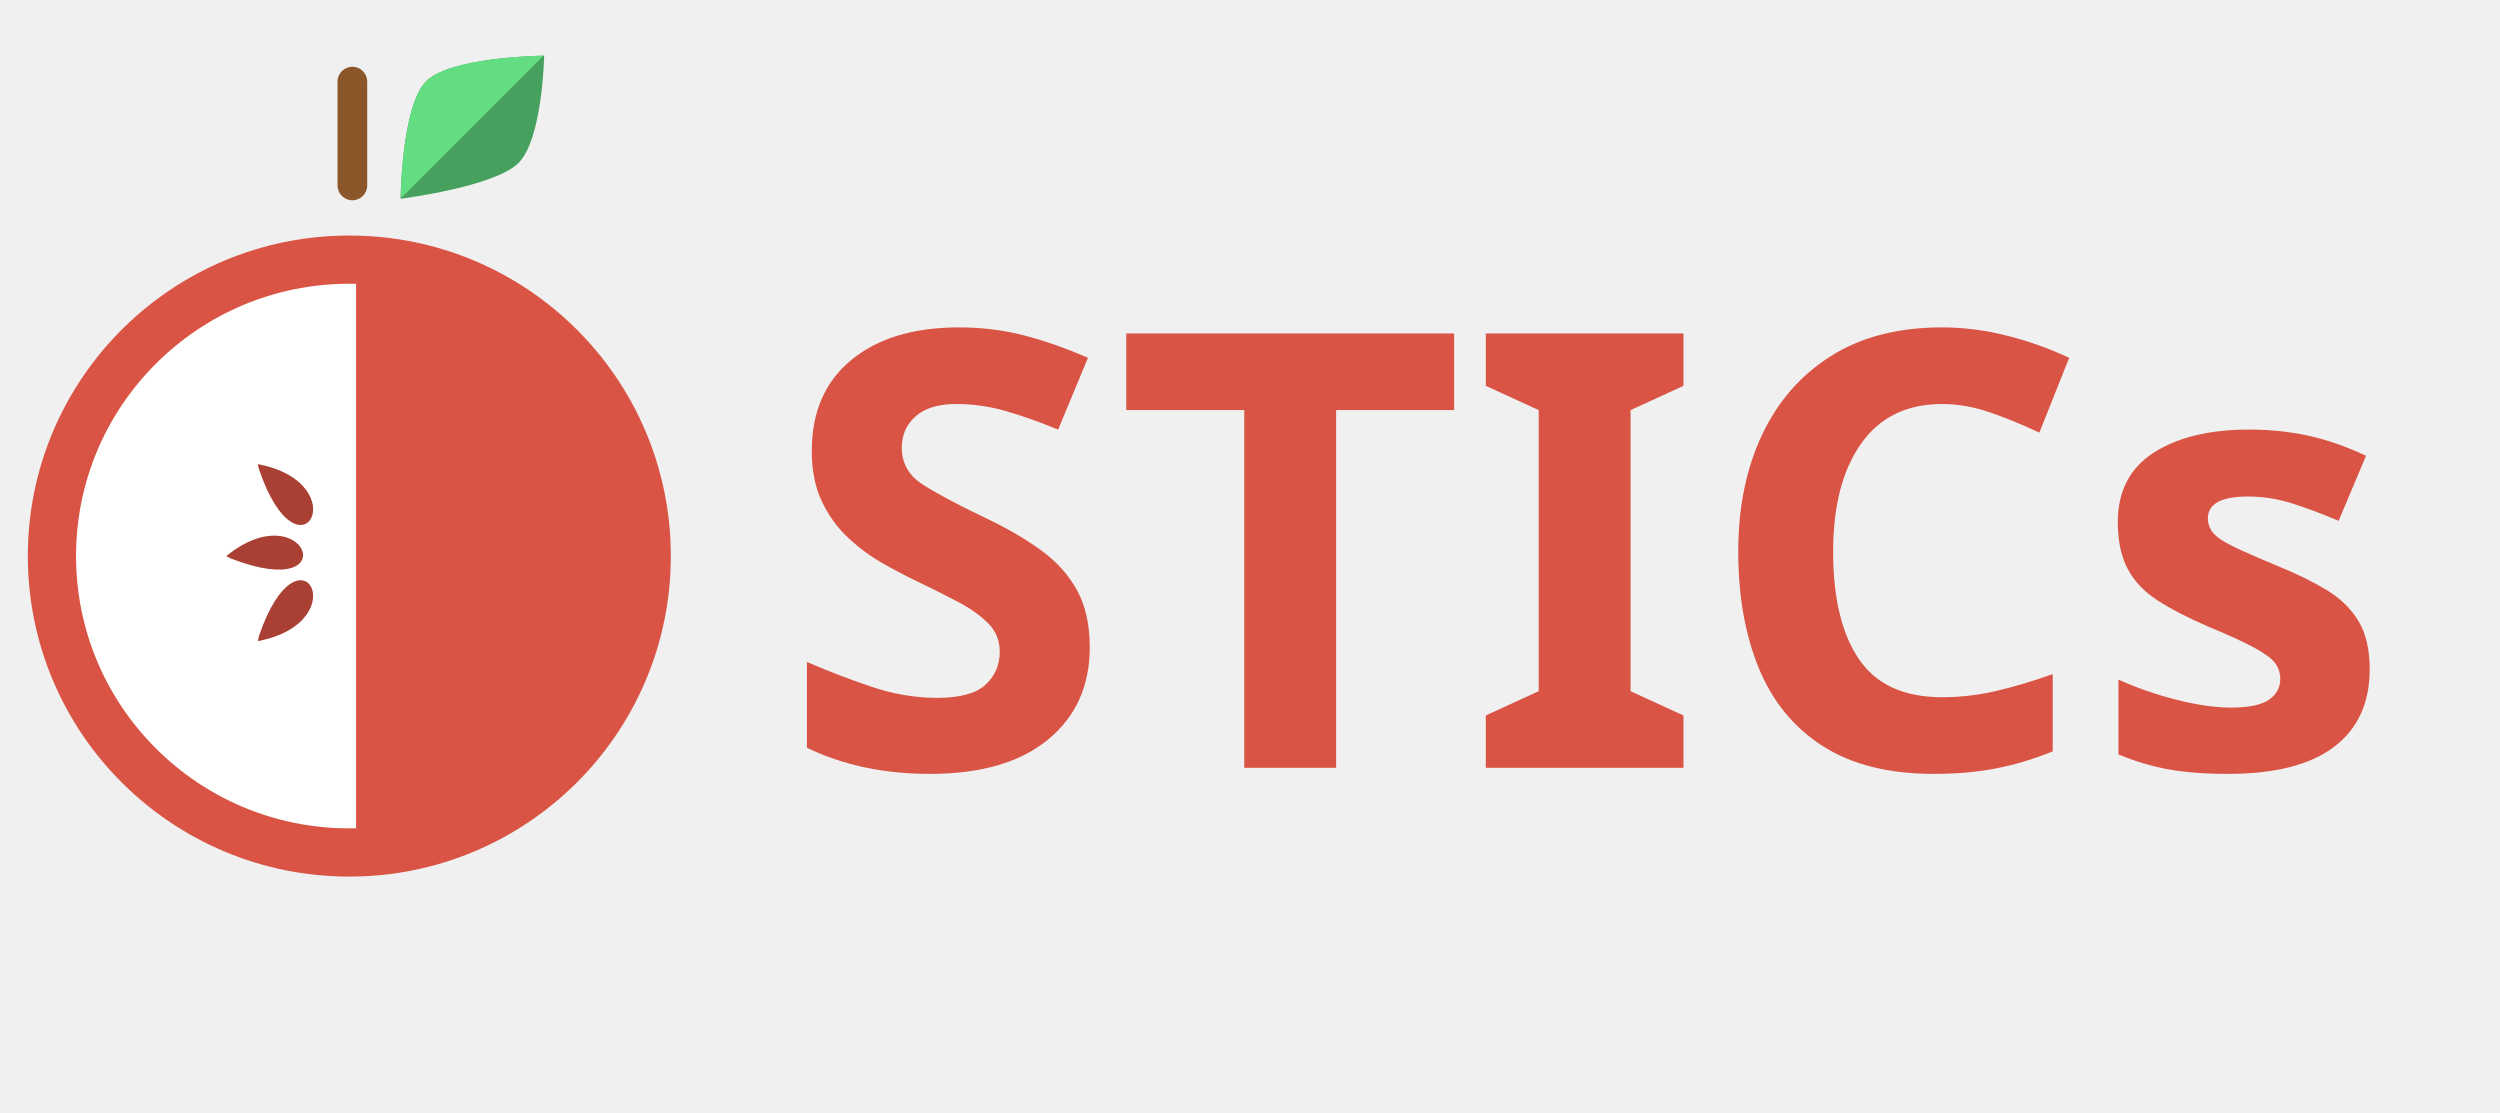
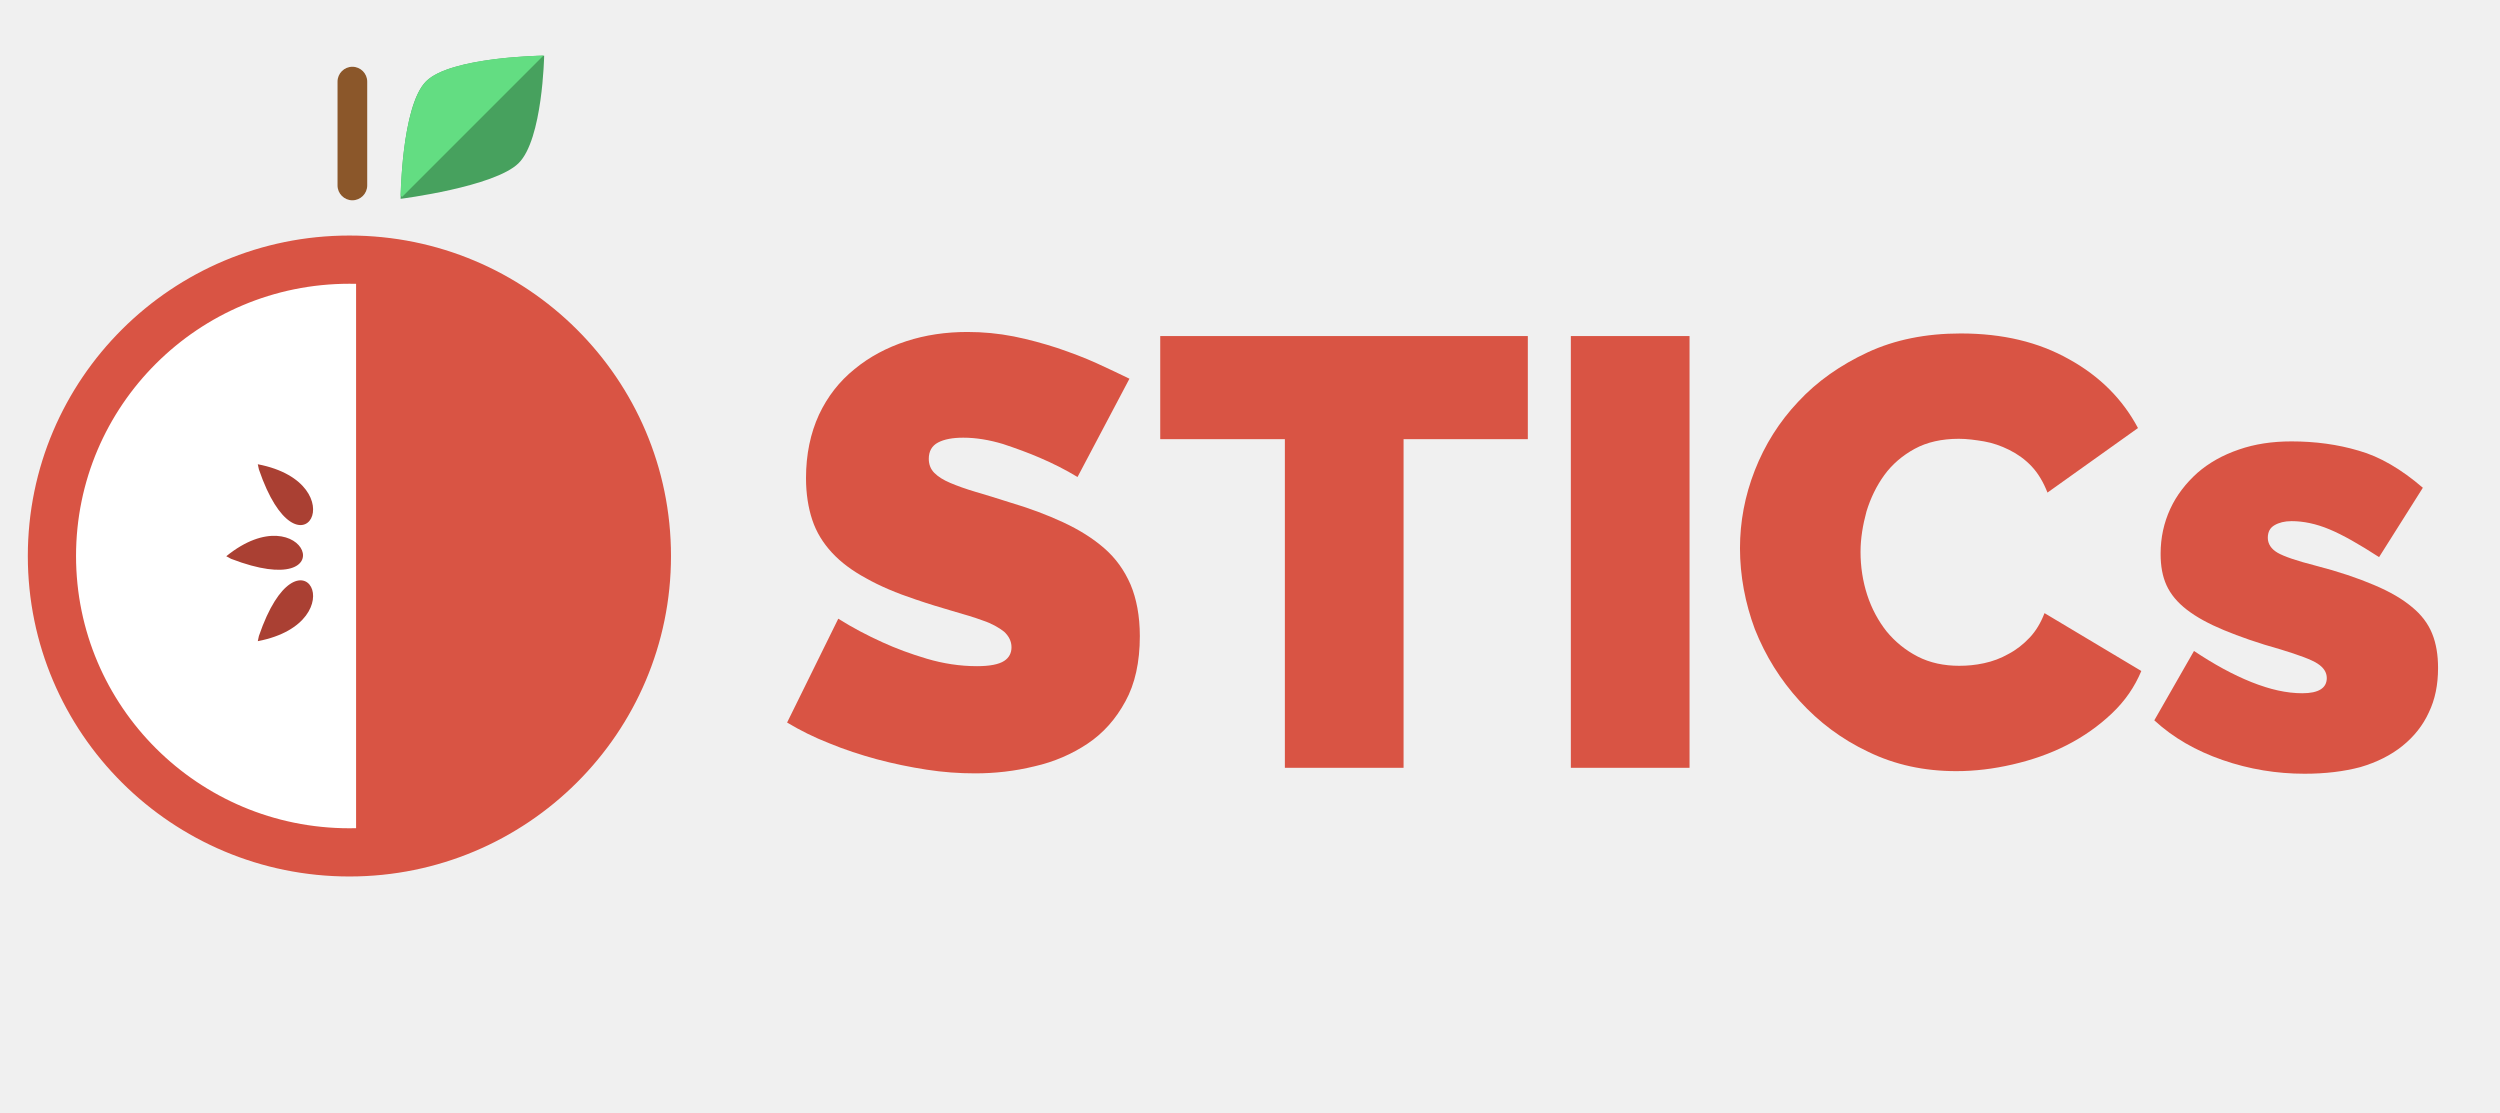
- <svg xmlns="http://www.w3.org/2000/svg" width="674px" height="300px" viewBox="0 0 674 300" version="1.1">
-   <defs />
-   <g id="Page-1" stroke="none" stroke-width="1" fill="none" fill-rule="evenodd">
+ <svg xmlns="http://www.w3.org/2000/svg" version="1.1" id="Layer_1" x="0px" y="0px" viewBox="0 0 674 300" style="enable-background:new 0 0 674 300;" xml:space="preserve">
+   <style type="text/css">
+ 	.st0{fill:#FFFFFF;stroke:#D95444;stroke-width:13;}
+ 	.st1{fill:#AA4033;}
+ 	.st2{fill:#D95444;}
+ 	.st3{fill:#47A15E;}
+ 	.st4{fill:#63DD82;}
+ 	.st5{fill:#8B572A;}
+ 	.st6{enable-background:new    ;}
+ </style>
+   <g id="Page-1">
    <g id="Text-Vertical-Center">
      <g id="Group" transform="translate(14, 15)">
-         <g id="Apple" fill-rule="nonzero">
+         <g id="Apple">
          <g id="apple" transform="translate(0, 55)">
-             <ellipse id="Oval" stroke="#D95444" stroke-width="13" fill="#FFFFFF" cx="80.177" cy="79.914" rx="80.177" ry="79.914" />
-             <g id="seeds" transform="translate(47.00022, 50.66063)" fill="#AA4033">
-               <path d="M5.529,12.729 C26.861,-4.618 38.267,25.575 6.79,13.387 L5.529,12.729 Z" id="Path-2" transform="translate(15.88523, 11.79102) rotate(50) translate(-15.88523, -11.79102) " />
-               <path d="M5.529,45.796 C26.861,28.45 38.267,58.642 6.79,46.455 L5.529,45.796 Z" id="Path-2" transform="translate(15.88523, 44.85889) scale(-1, 1) rotate(-130) translate(-15.88523, -44.85889) " />
-               <path d="M0,29.262 C21.331,11.916 32.738,42.109 1.26,29.921 L0,29.262 Z" id="Path-2" />
+             <ellipse id="Oval" class="st0" cx="80.2" cy="79.9" rx="80.2" ry="79.9" />
+             <g id="seeds" transform="translate(47.00022, 50.66063)">
+               <path id="Path-2" class="st1" d="M8.5,4.5c27,5.2,11.2,33.3,0.3,1.4L8.5,4.5z" />
+               <path id="Path-2_1_" class="st1" d="M8.5,52.2c27-5.2,11.2-33.3,0.3-1.4L8.5,52.2z" />
+               <path id="Path-2_2_" class="st1" d="M0,29.3c21.3-17.3,32.7,12.8,1.3,0.7L0,29.3z" />
            </g>
-             <path d="M82,5 C123.119,5.823 156.198,39.413 156.198,80.728 C156.198,122.044 123.119,155.634 82,156.457 L82,5 Z" id="Combined-Shape" fill="#D95444" />
+             <path id="Combined-Shape" class="st2" d="M82,5c41.1,0.8,74.2,34.4,74.2,75.7s-33.1,74.9-74.2,75.7V5z" />
          </g>
          <g id="leaf" transform="translate(93, 0)">
-             <g id="Mask" transform="translate(20.20607, 19.5) scale(-1, 1) translate(-20.20607, -19.5) translate(0.706066, 0)" fill="#47A15E">
-               <path d="M0,0 C0,0 25.136,0.253 31.794,6.889 C38.452,13.525 38.706,38.579 38.706,38.579 C38.706,38.579 13.418,35.419 6.912,28.934 C0.406,22.45 0,0 0,0 Z" id="path-1" />
+             <g id="Mask" transform="translate(20.20607, 19.5) scale(-1, 1) translate(-20.20607, -19.5) translate(0.706066, 0)">
+               <path id="path-1" class="st3" d="M0,0c0,0,25.1,0.3,31.8,6.9s6.9,31.7,6.9,31.7s-25.3-3.2-31.8-9.6S0,0,0,0z" />
            </g>
-             <g id="Combined-Shape" transform="translate(1, 0)" fill="#63DD82">
-               <path d="M0.019,37.675 C0.14,33.13 1.009,12.772 6.912,6.889 C13.239,0.583 36.255,0.041 38.525,0.003 L0.436,38.092 L0.019,37.675 Z" id="path-3" />
+             <g id="Combined-Shape_1_" transform="translate(1, 0)">
+               <path id="path-3" class="st4" d="M0,37.7c0.1-4.5,1-24.9,6.9-30.8C13.2,0.6,36.3,0,38.5,0L0.4,38.1L0,37.7z" />
            </g>
          </g>
-           <rect id="stem" fill="#8B572A" x="77" y="3" width="8" height="36" rx="4" />
+           <path id="stem" class="st5" d="M81,3L81,3c2.2,0,4,1.8,4,4v28c0,2.2-1.8,4-4,4l0,0c-2.2,0-4-1.8-4-4V7C77,4.8,78.8,3,81,3z" />
        </g>
-         <text id="STICs" font-family="Raleway-Black, Raleway" font-size="164" font-weight="700" fill="#D95444">
-           <tspan x="196" y="192">STICs</tspan>
-         </text>
+         <g class="st6">
+           <path class="st2" d="M276.5,113.6c-3.3-2-6.7-3.7-10.2-5.2c-3-1.3-6.3-2.5-9.9-3.7c-3.7-1.1-7.2-1.7-10.7-1.7      c-2.8,0-5.1,0.4-6.8,1.3c-1.7,0.9-2.5,2.4-2.5,4.4c0,1.5,0.5,2.8,1.5,3.8c1,1,2.4,1.9,4.3,2.7c1.9,0.8,4.1,1.6,6.8,2.4      c2.7,0.8,5.7,1.7,9.1,2.8c5.4,1.6,10.2,3.4,14.5,5.4c4.3,2,8,4.3,11.1,7c3.1,2.7,5.4,5.9,7.1,9.8c1.6,3.8,2.5,8.5,2.5,13.9      c0,7-1.3,12.9-3.9,17.6c-2.6,4.8-6,8.6-10.2,11.4c-4.2,2.8-9,4.9-14.3,6.1c-5.3,1.3-10.6,1.9-16,1.9c-4.3,0-8.6-0.3-13.1-1      c-4.5-0.7-8.9-1.6-13.4-2.8c-4.4-1.2-8.7-2.6-12.8-4.3c-4.1-1.6-7.9-3.5-11.4-5.6l13.8-28c3.8,2.4,7.8,4.5,12,6.4      c3.5,1.6,7.5,3.1,11.9,4.4c4.4,1.3,8.9,2,13.5,2c3.5,0,5.9-0.5,7.3-1.4c1.4-0.9,2-2.2,2-3.7c0-1.6-0.7-3-2-4.2      c-1.4-1.1-3.3-2.2-5.7-3c-2.4-0.9-5.2-1.7-8.3-2.6c-3.1-0.9-6.4-1.9-9.9-3.1c-5.1-1.7-9.6-3.6-13.3-5.7c-3.7-2-6.8-4.3-9.2-6.9      c-2.4-2.6-4.2-5.5-5.3-8.8s-1.7-7.1-1.7-11.3c0-6.4,1.2-12.1,3.5-17.1c2.3-4.9,5.5-9,9.6-12.3c4-3.3,8.7-5.8,13.9-7.5      c5.2-1.7,10.7-2.5,16.5-2.5c4.3,0,8.4,0.4,12.5,1.2c4,0.8,8,1.9,11.7,3.1c3.8,1.3,7.3,2.6,10.6,4.1c3.3,1.5,6.2,2.9,8.9,4.2      L276.5,113.6z" />
+           <path class="st2" d="M397.9,103.4h-33.5V192h-32v-88.6h-33.6V75.6h99.1V103.4z" />
+           <path class="st2" d="M409.5,192V75.6h32V192H409.5z" />
+           <path class="st2" d="M455.1,132.8c0-7.1,1.3-14.1,4-21c2.7-6.9,6.6-13.1,11.7-18.5c5.1-5.5,11.4-9.9,18.7-13.3      c7.3-3.4,15.7-5.1,25.1-5.1c11.3,0,21,2.3,29.3,7c8.3,4.6,14.4,10.8,18.5,18.5l-24.4,17.4c-1.1-2.8-2.5-5.2-4.3-7.1      c-1.8-1.9-3.8-3.3-6-4.4c-2.2-1.1-4.5-1.9-6.8-2.3c-2.4-0.4-4.6-0.7-6.8-0.7c-4.6,0-8.6,0.9-11.9,2.7c-3.3,1.8-6.1,4.2-8.2,7.1      c-2.1,2.9-3.7,6.2-4.8,9.8c-1,3.7-1.6,7.3-1.6,10.9c0,4,0.6,7.9,1.8,11.6c1.2,3.7,3,7,5.2,9.8c2.3,2.8,5.1,5.1,8.4,6.8      c3.3,1.7,7.1,2.5,11.2,2.5c2.2,0,4.4-0.2,6.7-0.7s4.5-1.3,6.6-2.5c2.1-1.1,4-2.6,5.7-4.4c1.7-1.8,3-4,4-6.6l26.1,15.6      c-1.8,4.3-4.4,8.1-8,11.5c-3.6,3.4-7.6,6.2-12.1,8.5c-4.5,2.3-9.4,4-14.6,5.2c-5.2,1.2-10.2,1.8-15.2,1.8      c-8.6,0-16.5-1.7-23.7-5.2c-7.2-3.4-13.3-8-18.5-13.7c-5.2-5.7-9.2-12.1-12.1-19.4C456.5,147.6,455.1,140.2,455.1,132.8z" />
+           <path class="st2" d="M607.3,193.6c-7.5,0-14.9-1.2-22.1-3.7c-7.2-2.5-13.3-6-18.4-10.7l10.7-18.7c5.4,3.6,10.5,6.4,15.5,8.4      c5,2,9.5,3,13.7,3c4.4,0,6.6-1.4,6.6-4.1c0-1.5-0.8-2.8-2.5-3.9c-1.7-1.1-5-2.3-9.9-3.8c-6.1-1.7-11.2-3.5-15.3-5.2      c-4.1-1.7-7.4-3.5-10-5.5c-2.6-2-4.4-4.2-5.5-6.6c-1.1-2.4-1.6-5.2-1.6-8.5c0-4.4,0.9-8.4,2.6-12.1c1.7-3.7,4.2-6.9,7.3-9.7      c3.1-2.7,6.8-4.8,11.2-6.3c4.3-1.5,9-2.2,14.2-2.2c6.3,0,12.4,0.8,18.1,2.5c5.7,1.6,11.5,5,17.3,10l-11.8,18.7      c-5.4-3.5-9.8-6-13.4-7.5c-3.6-1.5-7-2.2-10.2-2.2c-1.9,0-3.4,0.4-4.6,1.1c-1.2,0.7-1.8,1.8-1.8,3.4c0,1.6,0.9,3,2.6,4      c1.7,1,5.2,2.2,10.3,3.5c6.2,1.6,11.5,3.4,15.7,5.2c4.3,1.8,7.7,3.8,10.2,5.9c2.6,2.1,4.4,4.5,5.5,7.2c1.1,2.7,1.6,5.8,1.6,9.3      c0,4.5-0.8,8.5-2.5,12c-1.6,3.5-4,6.5-7.1,9c-3.1,2.5-6.9,4.4-11.3,5.7C617.9,193,612.9,193.6,607.3,193.6z" />
+         </g>
      </g>
    </g>
  </g>
</svg>
